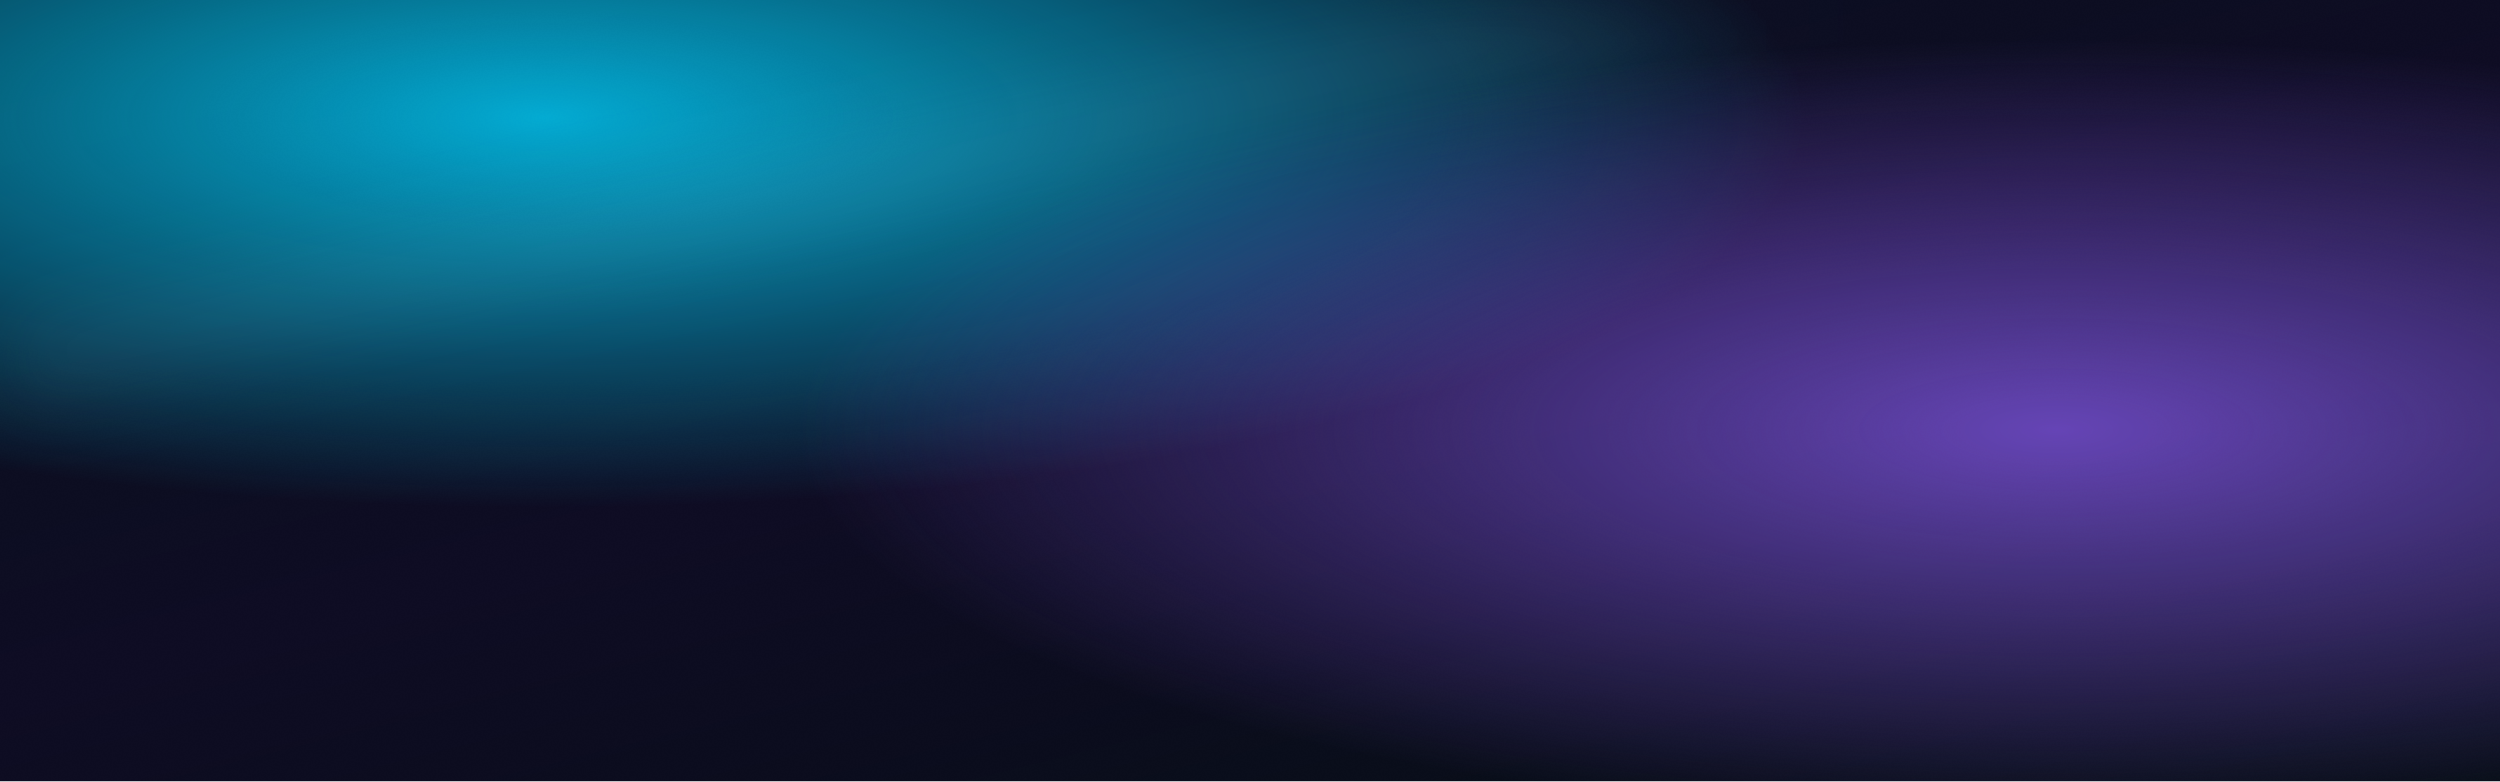
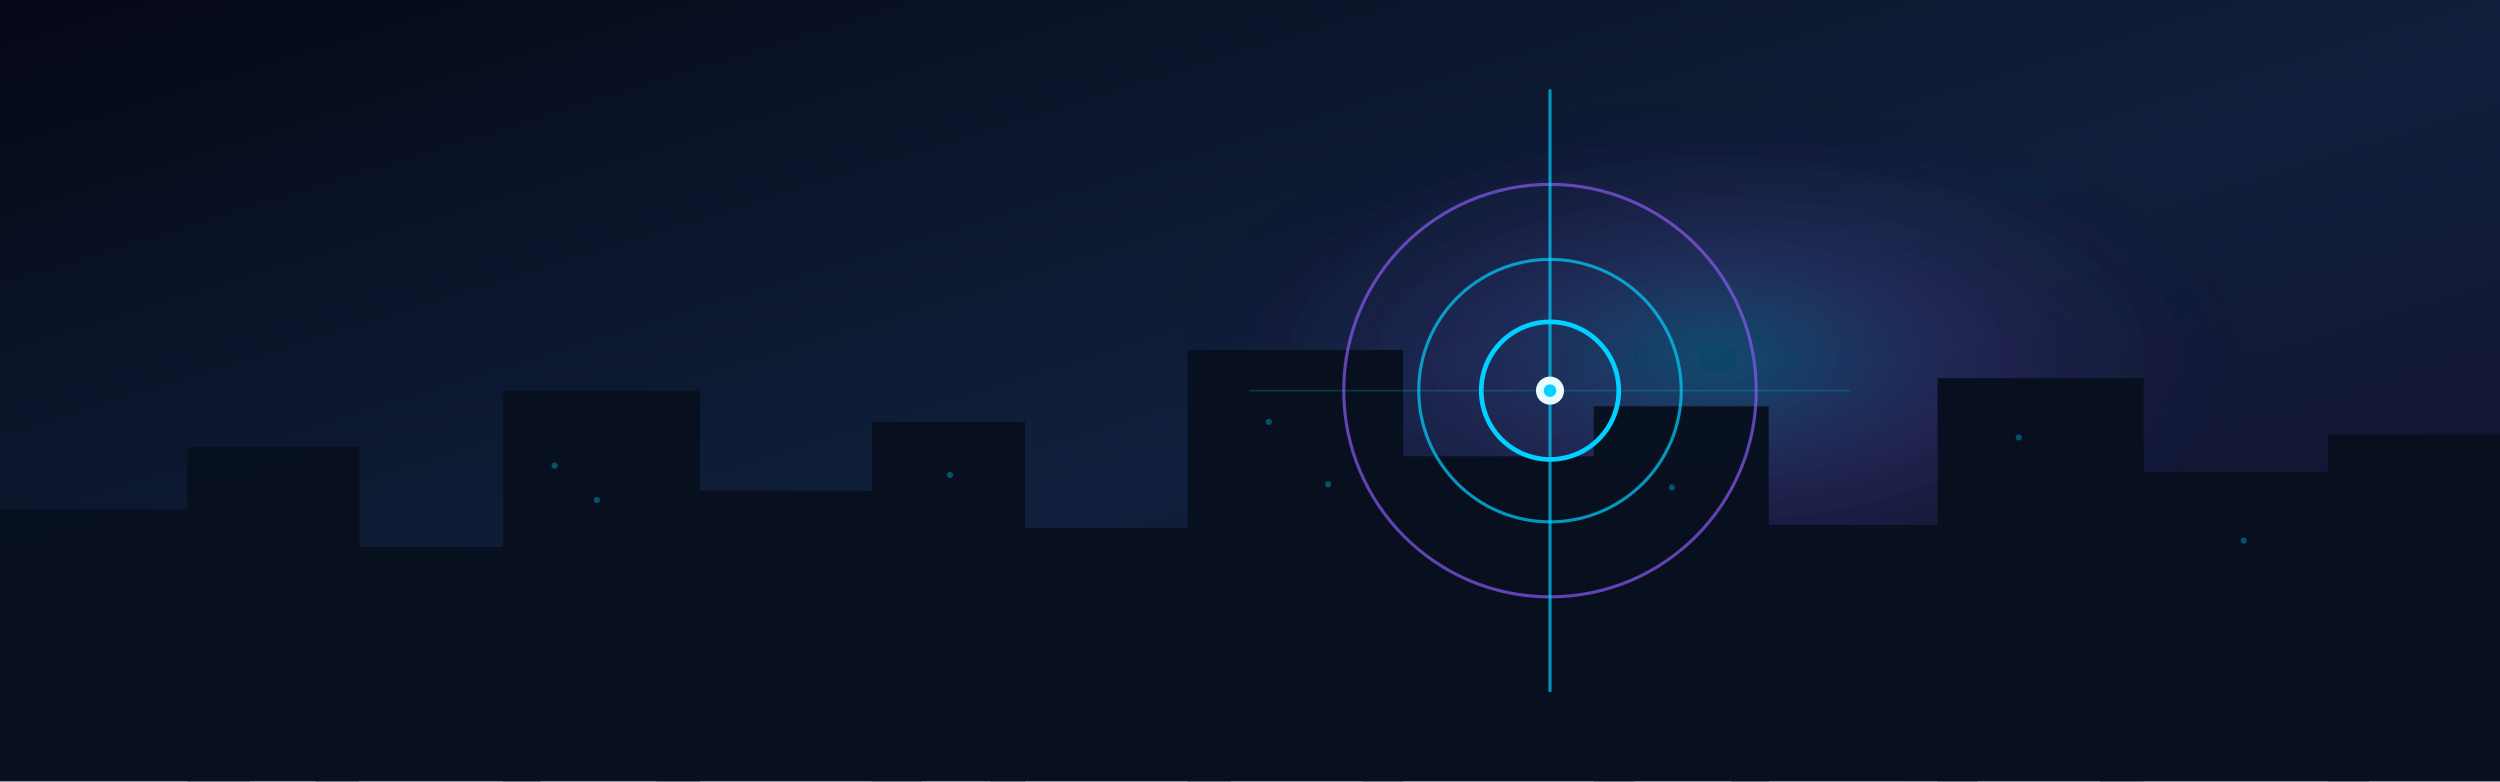
- <svg xmlns="http://www.w3.org/2000/svg" viewBox="0 0 1600 500" width="1600" height="500" role="img" aria-label="추상 배경 아트">
+ <svg xmlns="http://www.w3.org/2000/svg" viewBox="0 0 1600 500" width="1600" height="500" role="img" aria-label="청록 신호와 도시 실루엣을 표현한 추상 배경">
  <defs>
-     <linearGradient id="base-backdropnightsignal" x1="10%" y1="0%" x2="90%" y2="100%">
-       <stop offset="0%" stop-color="#060e1c" />
-       <stop offset="50%" stop-color="#0d0b22" />
-       <stop offset="100%" stop-color="#050c14" />
+     <linearGradient id="backdrop-sky" x1="0" y1="0" x2="1" y2="1">
+       <stop offset="0" stop-color="#050816" />
+       <stop offset="0.52" stop-color="#10203c" />
+       <stop offset="1" stop-color="#160f2e" />
    </linearGradient>
-     <radialGradient id="glowA-backdropnightsignal" cx="22%" cy="15%" r="50%">
-       <stop offset="0%" stop-color="#00D1FF" stop-opacity="0.8" />
-       <stop offset="100%" stop-color="#00D1FF" stop-opacity="0" />
+     <radialGradient id="backdrop-signal" cx="62%" cy="48%" r="42%">
+       <stop offset="0" stop-color="#00d1ff" stop-opacity="0.28" />
+       <stop offset="0.45" stop-color="#8b5cf6" stop-opacity="0.12" />
+       <stop offset="1" stop-color="#050816" stop-opacity="0" />
    </radialGradient>
-     <radialGradient id="glowB-backdropnightsignal" cx="82%" cy="55%" r="50%">
-       <stop offset="0%" stop-color="#8B5CF6" stop-opacity="0.7" />
-       <stop offset="100%" stop-color="#8B5CF6" stop-opacity="0" />
-     </radialGradient>
-     <linearGradient id="streak-backdropnightsignal" x1="0%" y1="0%" x2="100%" y2="100%">
-       <stop offset="0%" stop-color="#8fe8ff" stop-opacity="0" />
-       <stop offset="50%" stop-color="#8fe8ff" stop-opacity="0.35" />
-       <stop offset="100%" stop-color="#8fe8ff" stop-opacity="0" />
-     </linearGradient>
-     <filter id="soft-backdropnightsignal" x="-50%" y="-50%" width="200%" height="200%">
-       <feGaussianBlur stdDeviation="28" />
-     </filter>
-     <filter id="grain-backdropnightsignal">
-       <feTurbulence type="fractalNoise" baseFrequency="0.9" numOctaves="2" stitchTiles="stitch" result="noise" />
-       <feColorMatrix in="noise" type="matrix" values="0 0 0 0 1  0 0 0 0 1  0 0 0 0 1  0 0 0 0.02 0" />
+     <filter id="backdrop-soft" x="-20%" y="-20%" width="140%" height="140%">
+       <feGaussianBlur stdDeviation="16" />
    </filter>
  </defs>
-   <rect width="1600" height="500" fill="url(#base-backdropnightsignal)" />
-   <rect width="1600" height="500" fill="url(#glowA-backdropnightsignal)" />
-   <rect width="1600" height="500" fill="url(#glowB-backdropnightsignal)" />
-   <g filter="url(#soft-backdropnightsignal)" opacity="0.5">
-     <rect x="-320" y="50" width="2240" height="30" fill="url(#streak-backdropnightsignal)" transform="rotate(-12 800 250)" />
+   <rect width="1600" height="500" fill="url(#backdrop-sky)" />
+   <ellipse cx="992" cy="238" rx="450" ry="210" fill="url(#backdrop-signal)" filter="url(#backdrop-soft)" />
+   <g fill="#07101e" opacity="0.96">
+     <rect x="0" y="326" width="160" height="174" />
+     <rect x="120" y="286" width="110" height="214" />
+     <rect x="202" y="350" width="144" height="150" />
+     <rect x="322" y="250" width="126" height="250" />
+     <rect x="420" y="314" width="170" height="186" />
+     <rect x="558" y="270" width="98" height="230" />
+     <rect x="634" y="338" width="154" height="162" />
+     <rect x="760" y="224" width="138" height="276" />
+     <rect x="872" y="292" width="174" height="208" />
+     <rect x="1020" y="260" width="112" height="240" />
+     <rect x="1108" y="336" width="158" height="164" />
+     <rect x="1240" y="242" width="132" height="258" />
+     <rect x="1344" y="302" width="172" height="198" />
+     <rect x="1490" y="278" width="110" height="222" />
  </g>
-   <rect width="1600" height="500" filter="url(#grain-backdropnightsignal)" opacity="0.5" />
+   <g fill="#00d1ff" opacity="0.34">
+     <circle cx="355" cy="298" r="2" />
+     <circle cx="382" cy="320" r="2" />
+     <circle cx="608" cy="304" r="2" />
+     <circle cx="812" cy="270" r="2" />
+     <circle cx="850" cy="310" r="2" />
+     <circle cx="1070" cy="312" r="2" />
+     <circle cx="1292" cy="280" r="2" />
+     <circle cx="1436" cy="346" r="2" />
+   </g>
+   <g fill="none" stroke-linecap="round">
+     <circle cx="992" cy="250" r="44" stroke="#00d1ff" stroke-width="3" />
+     <circle cx="992" cy="250" r="84" stroke="#00d1ff" stroke-opacity="0.7" stroke-width="2" />
+     <circle cx="992" cy="250" r="132" stroke="#8b5cf6" stroke-opacity="0.68" stroke-width="2" />
+     <line x1="992" y1="58" x2="992" y2="442" stroke="#00d1ff" stroke-opacity="0.68" stroke-width="2" />
+     <line x1="800" y1="250" x2="1184" y2="250" stroke="#00d1ff" stroke-opacity="0.22" />
+   </g>
+   <circle cx="992" cy="250" r="9" fill="#e8fbff" />
+   <circle cx="992" cy="250" r="4" fill="#00d1ff" />
</svg>
